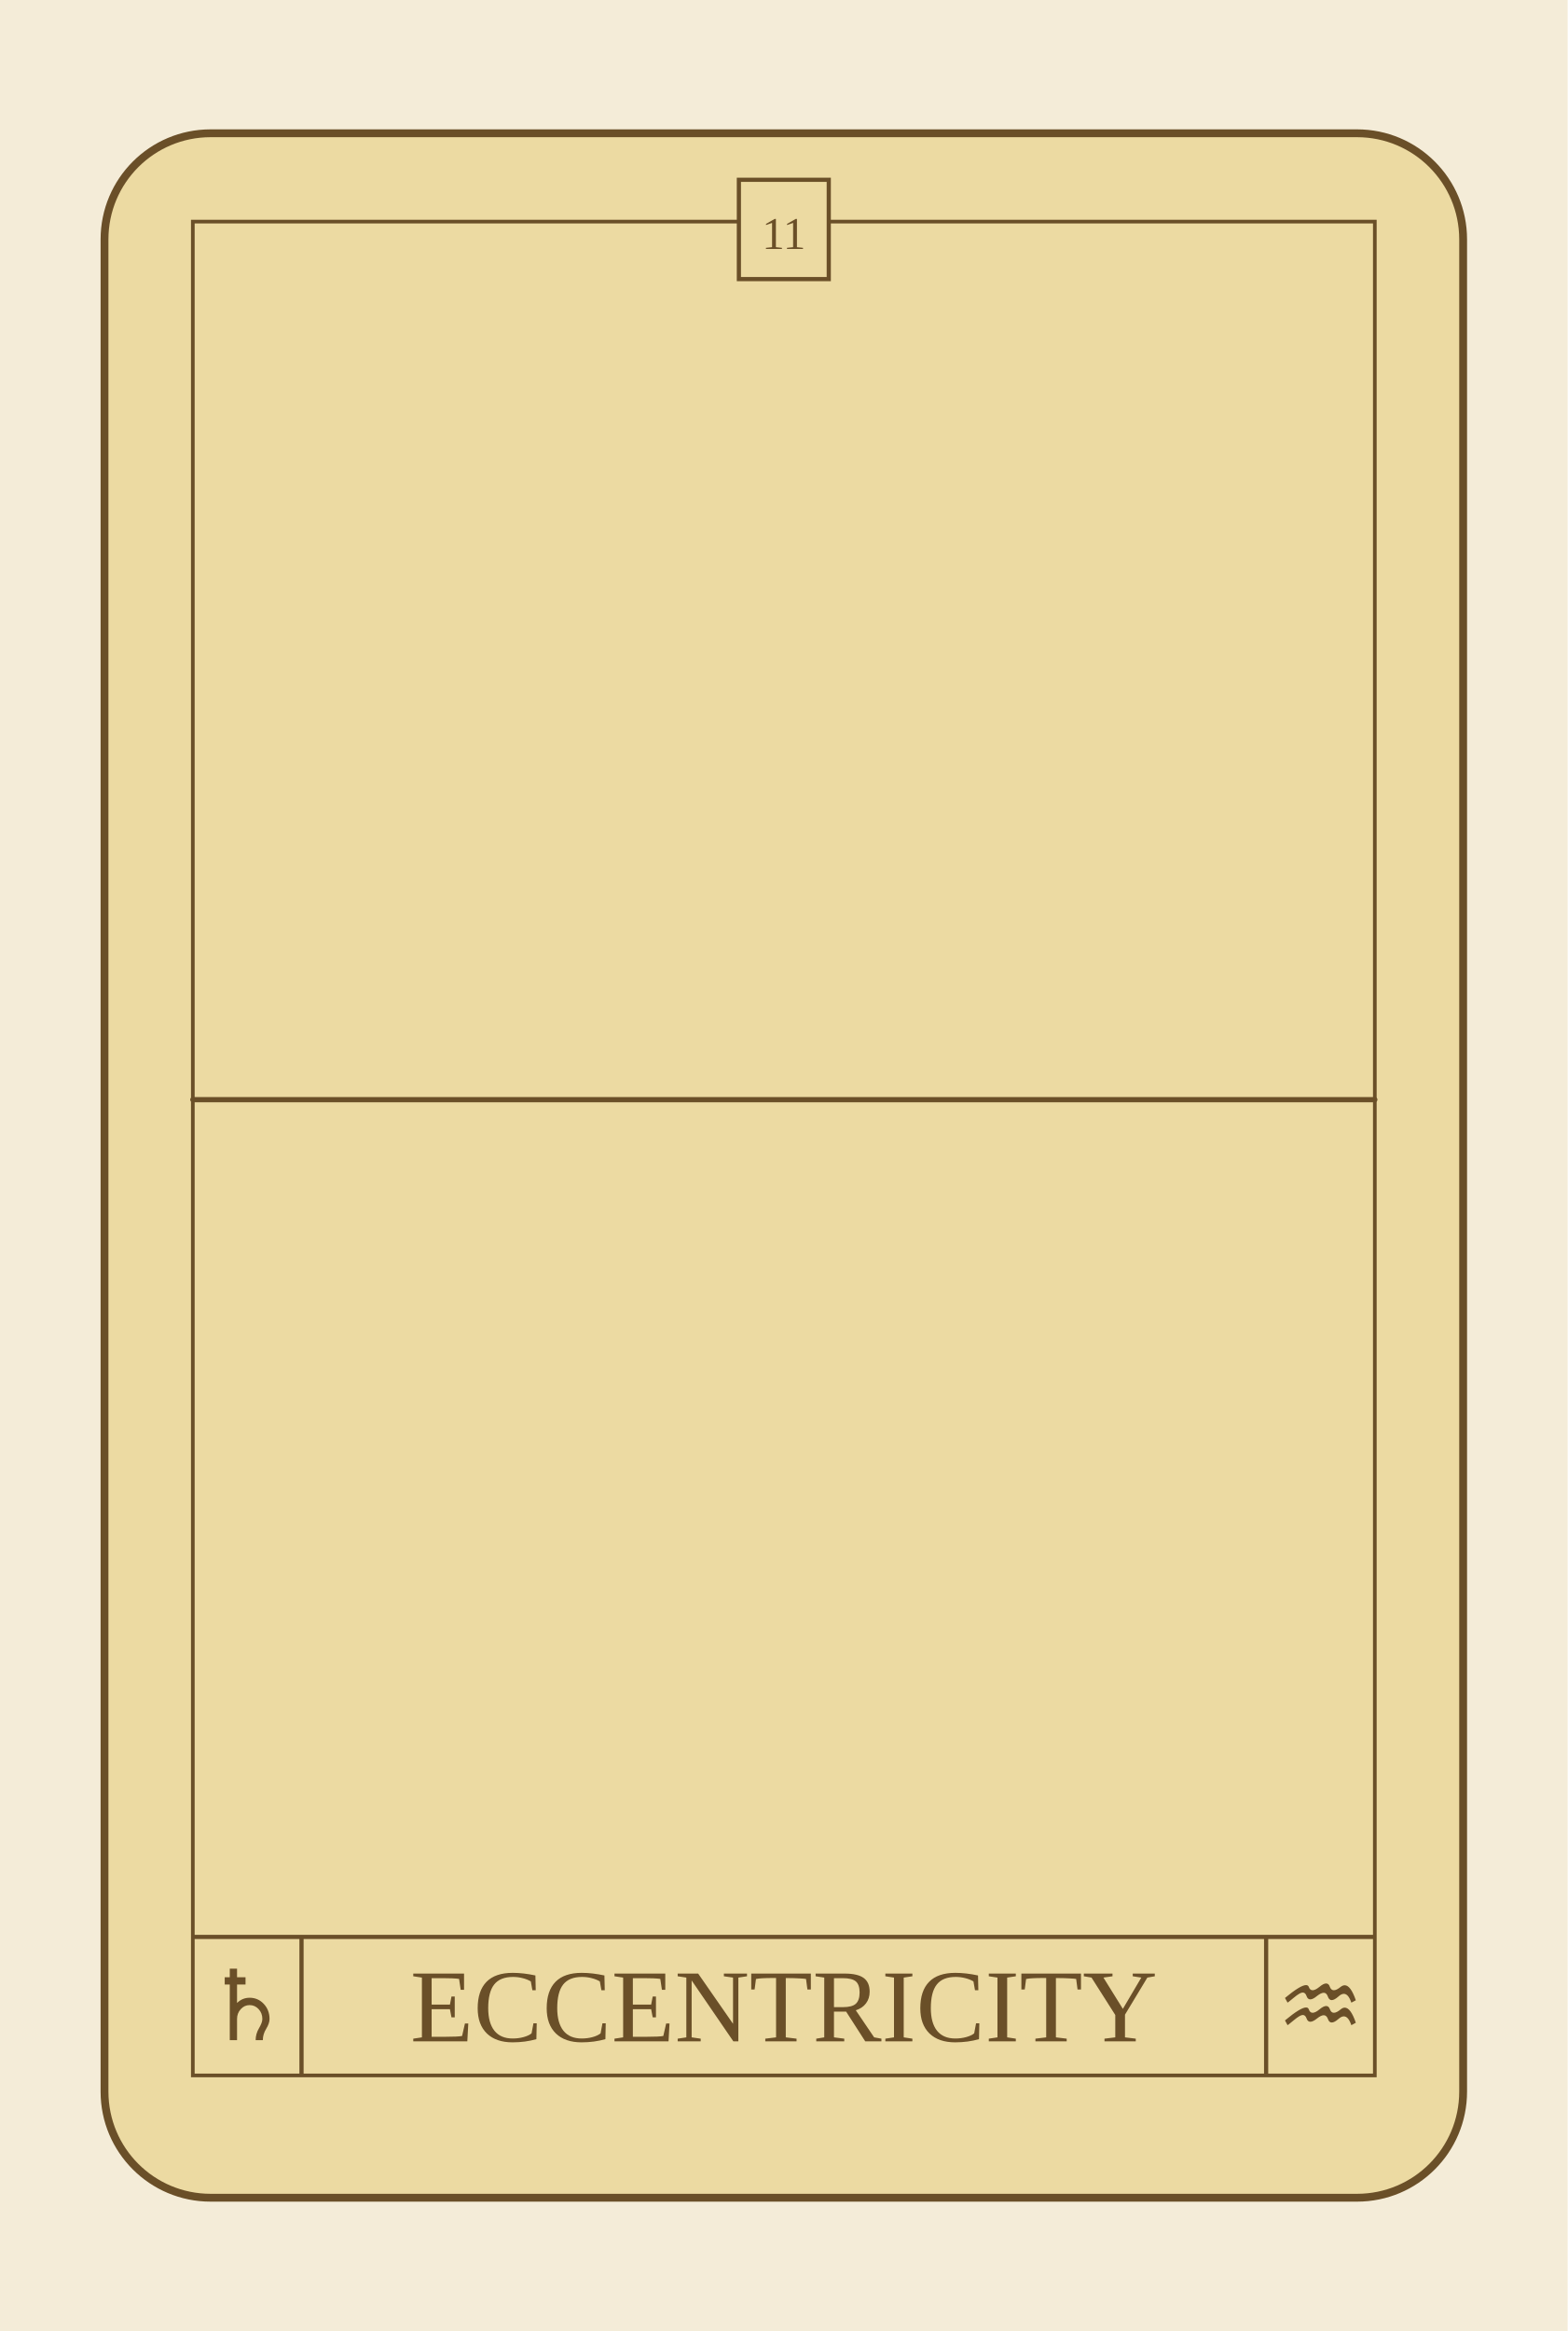
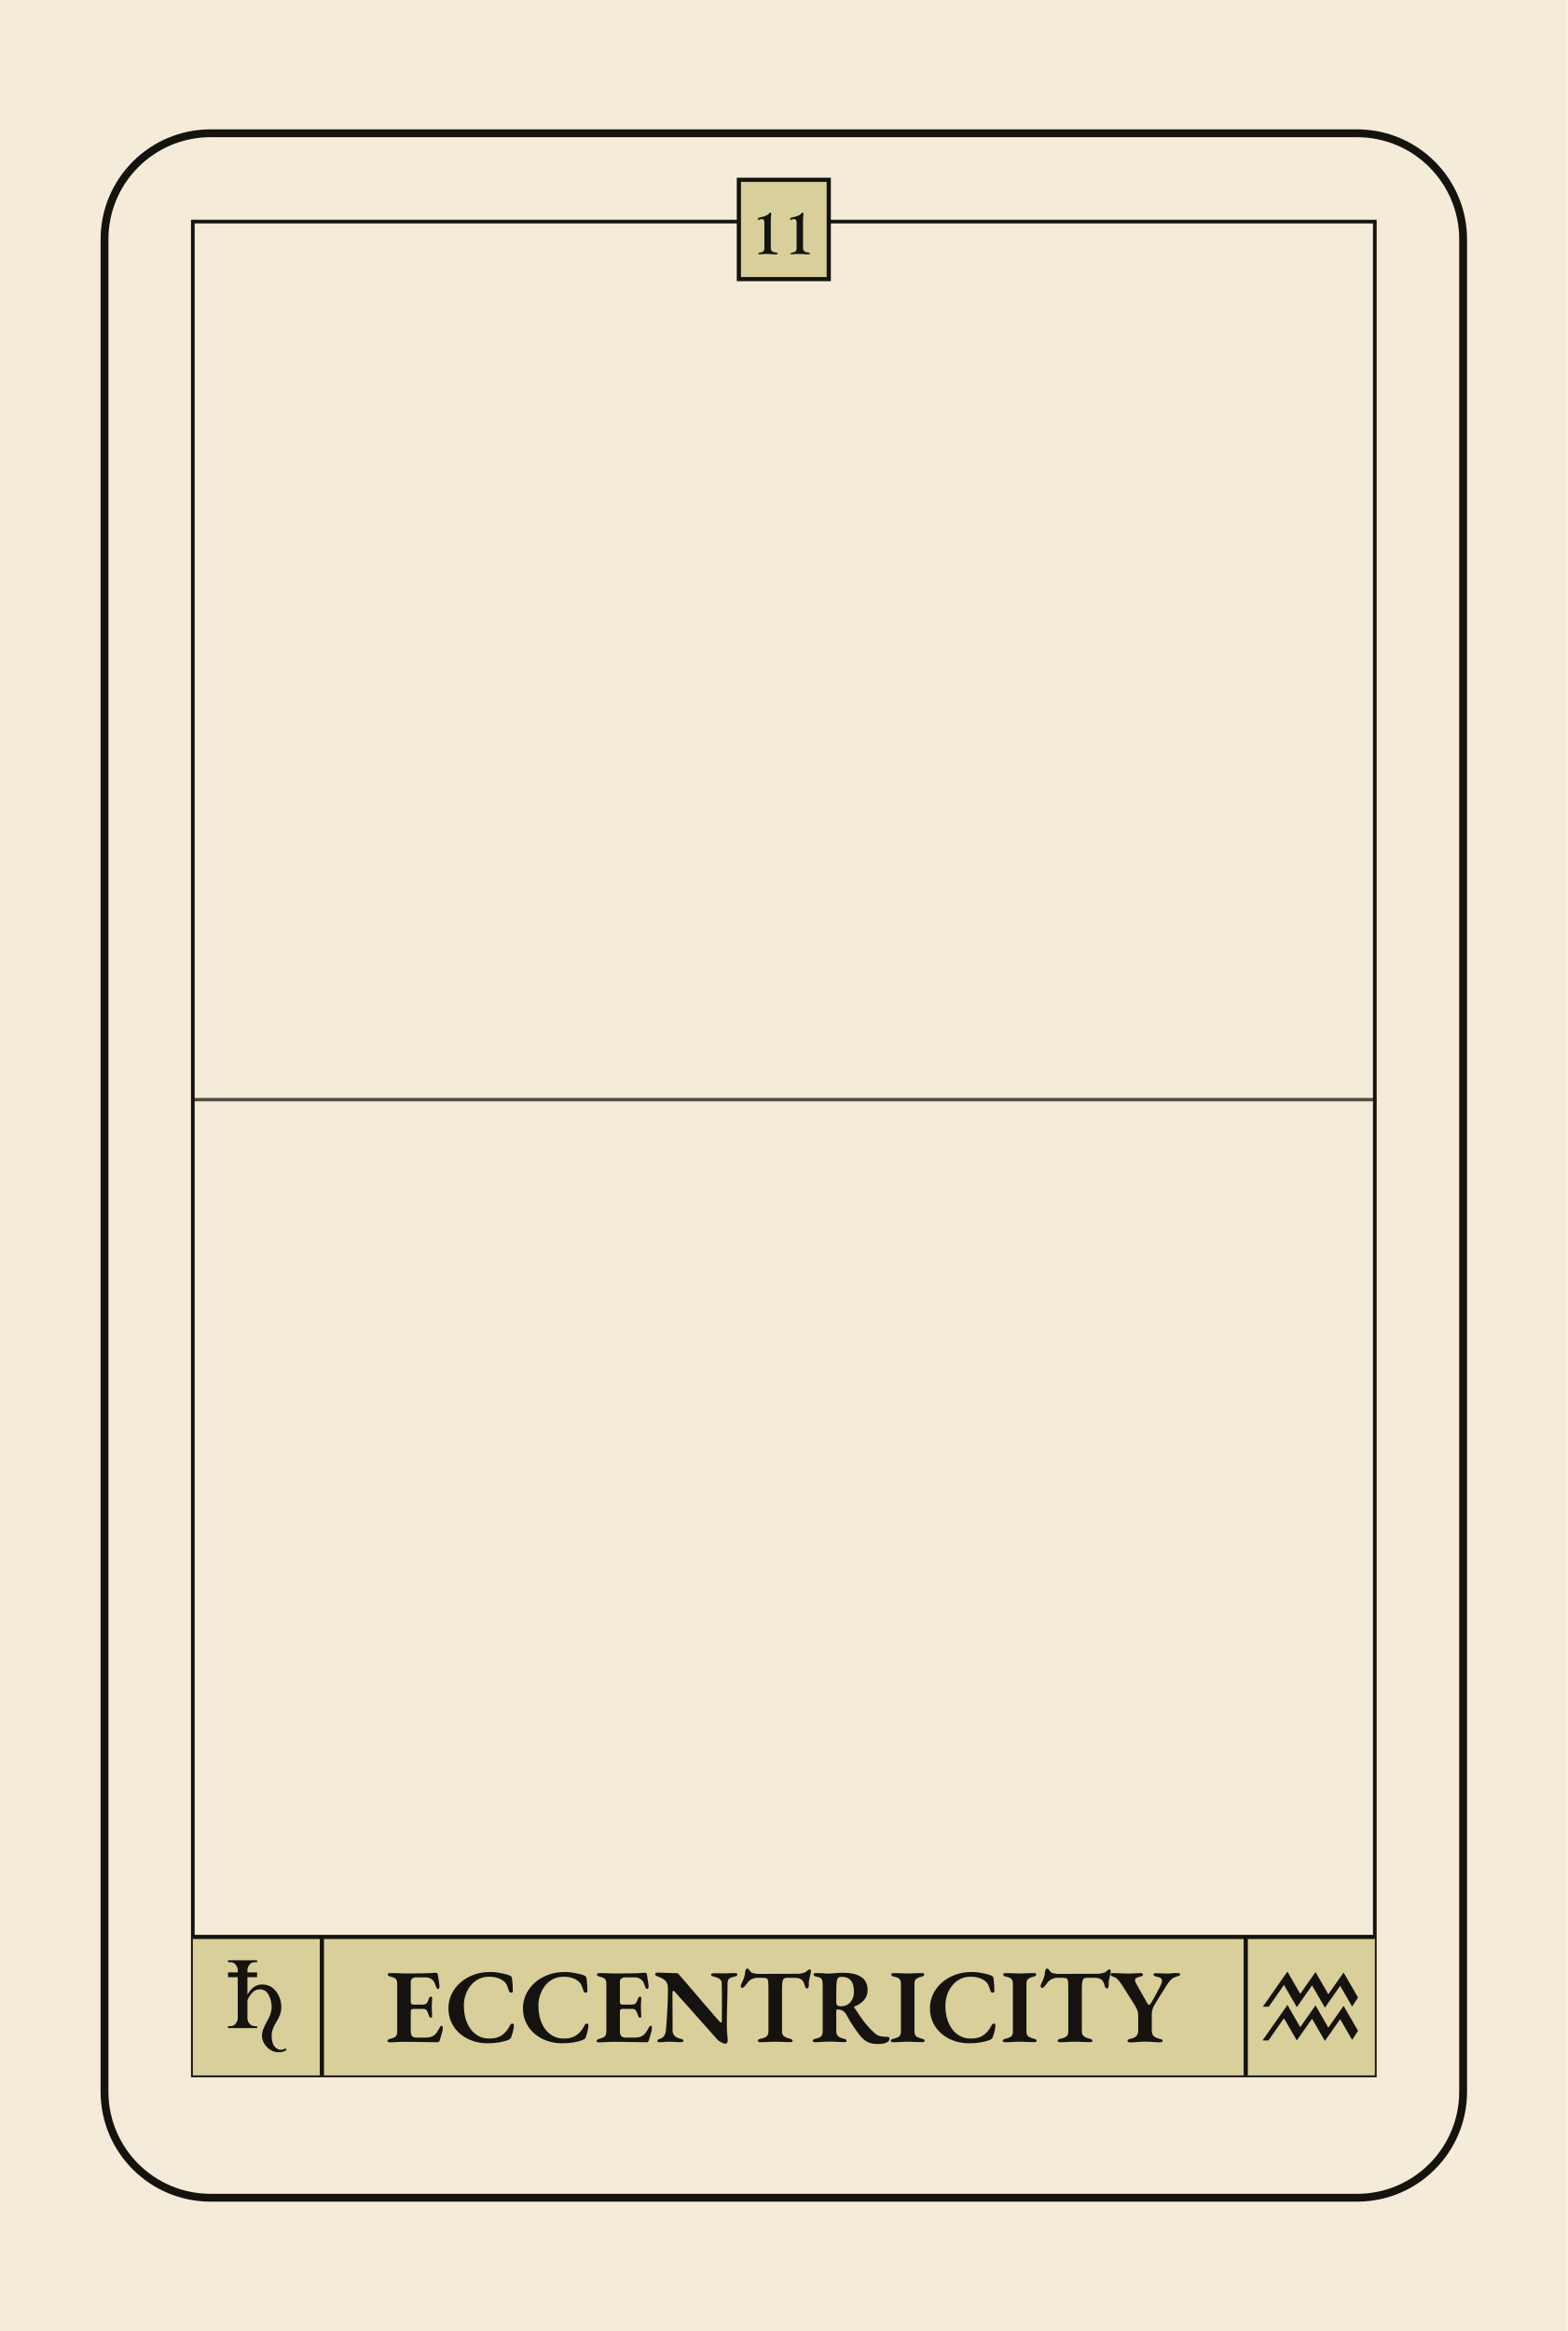
- <svg xmlns="http://www.w3.org/2000/svg" viewBox="0 0 300 446" font-family="Georgia, 'Times New Roman', serif">
+ <svg xmlns="http://www.w3.org/2000/svg" viewBox="0 0 300 446">
  <rect width="300" height="446" fill="#f4ecd8" />
-   <rect x="20.0" y="25.5" width="260" height="395" rx="20.3" fill="#ecdaa2" stroke="#6a4f28" stroke-width="1.5" />
-   <rect x="36.9" y="42.4" width="226.2" height="354.7" fill="none" stroke="#6a4f28" stroke-width="0.7" />
-   <g fill="none" stroke="#6a4f28" stroke-width="1.0" stroke-linecap="round" stroke-linejoin="round">
+   <rect x="20.0" y="25.5" width="260" height="395" rx="20.3" fill="#f4ecd8" stroke="#15130f" stroke-width="1.5" />
+   <rect x="36.9" y="42.4" width="226.2" height="354.7" fill="none" stroke="#15130f" stroke-width="0.7" />
+   <g fill="none" stroke="#15130f" stroke-width="0.65" stroke-opacity="0.72" stroke-linecap="round" stroke-linejoin="round">
    <line x1="36.9" y1="210.4" x2="263.1" y2="210.4" />
  </g>
-   <g fill="none" stroke="#6a4f28" stroke-width="0.8">
+   <path d="M36.9,370.6 H263.1 V397.1 H36.9 Z" fill="#d9cf9a" />
+   <g fill="none" stroke="#15130f" stroke-width="0.8">
    <line x1="36.9" y1="370.6" x2="263.1" y2="370.6" />
-     <line x1="57.7" y1="370.6" x2="57.7" y2="397.1" />
-     <line x1="242.3" y1="370.6" x2="242.3" y2="397.1" />
+     <line x1="61.6" y1="370.6" x2="61.6" y2="397.1" />
+     <line x1="238.4" y1="370.6" x2="238.4" y2="397.1" />
  </g>
-   <rect x="141.4" y="34.4" width="17.2" height="19.0" fill="#ecdaa2" stroke="#6a4f28" stroke-width="0.8" />
-   <text x="150.0" y="44.7" text-anchor="middle" dominant-baseline="central" font-size="8.7" fill="#6a4f28">11</text>
-   <text x="47.30" y="383.87" text-anchor="middle" dominant-baseline="central" font-family="'Segoe UI Symbol','Apple Symbols','DejaVu Sans',sans-serif" font-size="18.72" fill="#6a4f28">♄</text>
-   <text x="252.70" y="383.87" text-anchor="middle" dominant-baseline="central" font-family="'Segoe UI Symbol','Apple Symbols','DejaVu Sans',sans-serif" font-size="18.72" fill="#6a4f28">♒</text>
-   <text x="150.0" y="383.9" text-anchor="middle" dominant-baseline="central" font-size="19.8" fill="#6a4f28">ECCENTRICITY</text>
+   <rect x="141.4" y="34.4" width="17.2" height="19.0" fill="#d9cf9a" stroke="#15130f" stroke-width="0.8" />
+   <path d="M649.0 1092V235L647.0 193L657.0 137Q686.0 59 825.0 52Q867.0 50 867.0 28Q867.0 -7 780.0 -7Q761.0 -7 652.0 2Q595.0 7 494.0 7Q394.0 7 322.0 -2Q293.0 -5 280.0 -5Q255.0 -5 255.0 20Q255.0 41 281.0 45Q384.0 61 415.0 92.0Q446.0 123 446.0 210L445.0 248V1010Q445.0 1115 363.0 1115Q331.0 1115 306.0 1104L281.0 1093Q270.0 1089 261.0 1089Q235.0 1089 235.0 1113Q235.0 1137 260.0 1150.0Q285.0 1163 362.0 1180Q506.0 1211 567.0 1267L614.0 1310Q625.0 1320 641.0 1320Q661.0 1320 661.0 1282Q661.0 1271 659.0 1243L651.0 1153Q649.0 1126 649.0 1092ZM1673.0 1092V235L1671.0 193L1681.0 137Q1710.0 59 1849.0 52Q1891.0 50 1891.0 28Q1891.0 -7 1804.0 -7Q1785.0 -7 1676.0 2Q1619.0 7 1518.0 7Q1418.0 7 1346.0 -2Q1317.0 -5 1304.0 -5Q1279.0 -5 1279.0 20Q1279.0 41 1305.0 45Q1408.0 61 1439.0 92.0Q1470.0 123 1470.0 210L1469.0 248V1010Q1469.0 1115 1387.0 1115Q1355.0 1115 1330.0 1104L1305.0 1093Q1294.0 1089 1285.0 1089Q1259.0 1089 1259.0 1113Q1259.0 1137 1284.0 1150.0Q1309.0 1163 1386.0 1180Q1530.0 1211 1591.0 1267L1638.0 1310Q1649.0 1320 1665.0 1320Q1685.0 1320 1685.0 1282Q1685.0 1271 1683.0 1243L1675.0 1153Q1673.0 1126 1673.0 1092Z" transform="matrix(0.006024 0 0 -0.006024 143.60 48.63)" fill="#15130f" />
+   <path d="M450.0 1050V690Q569.0 900 750.0 900Q934.0 900 1042.0 757.0Q1150.0 614 1150.0 429Q1150.0 290 1050.0 130.5Q950.0 -29 950.0 -150Q950.0 -420 1132.0 -450Q1179.0 -450 1240.0 -420L1260.0 -450Q1183.0 -500 1102.0 -500Q954.0 -500 852.0 -391.0Q750.0 -282 750.0 -150Q750.0 -44 850.0 129.5Q950.0 303 950.0 429Q950.0 573 887.5 686.5Q825.0 800 706.0 800Q551.0 800 450.0 576V200Q450.0 150 490.0 95.0Q530.0 40 600.0 40H650.0V0H50.0V40H100.0Q170.0 40 210.0 95.0Q250.0 150 250.0 200V1050H50.0V1150H250.0V1200Q250.0 1250 210.0 1305.0Q170.0 1360 100.0 1360H50.0V1400H650.0V1360H600.0Q530.0 1360 490.0 1305.0Q450.0 1250 450.0 1200V1150H650.0V1050Z" transform="matrix(0.009268 0 0 -0.009268 43.18 388.04)" fill="#15130f" />
+   <path d="M56.0 700 567.0 1430 833.0 968 1150.0 1420 1416.0 959 1733.0 1410 2033.0 891 1910.0 704 1662.0 1134 1345.0 682 1078.0 1143 762.0 692 495.0 1153 179.0 700ZM50.0 0 567.0 738 833.0 276 1150.0 728 1416.0 267 1733.0 718 2033.0 199 1910.0 12 1662.0 442 1345.0 -10 1078.0 451 762.0 0 495.0 461 173.0 0Z" transform="matrix(0.009217 0 0 -0.009217 241.15 390.41)" fill="#15130f" />
+   <path d="M49.0 -5Q38.0 -5 31.5 -1.0Q25.0 3 25.0 9Q25.0 22 51.0 28Q87.0 37 102.5 50.5Q118.0 64 118.0 97V550Q118.0 584 104.5 598.0Q91.0 612 54.0 620Q40.0 623 34.0 628.5Q28.0 634 28.0 640Q28.0 647 34.5 650.5Q41.0 654 52.0 654Q81.0 654 107.5 653.0Q134.0 652 159.0 651.0Q184.0 650 211.0 650Q257.0 650 308.5 651.0Q360.0 652 401.0 652Q434.0 653 455.5 655.0Q477.0 657 481.0 657Q488.0 657 495.5 654.0Q503.0 651 504.0 642Q508.0 609 514.0 577.0Q520.0 545 520.0 521Q520.0 512 515.5 507.5Q511.0 503 506.0 503Q501.0 503 497.0 506.5Q493.0 510 490.0 517Q482.0 540 475.0 557.0Q468.0 574 459.0 583Q446.0 597 429.0 605.0Q412.0 613 388.0 613H295.0Q277.0 613 262.0 602.5Q247.0 592 247.0 573V377Q247.0 366 253.5 360.0Q260.0 354 269.0 354H361.0Q388.0 354 399.5 369.0Q411.0 384 419.0 410Q426.0 430 438.0 430Q443.0 430 447.0 424.5Q451.0 419 451.0 410Q450.0 400 449.0 386.0Q448.0 372 447.5 358.0Q447.0 344 447.0 333Q447.0 321 447.5 306.0Q448.0 291 448.5 276.5Q449.0 262 450.0 252Q451.0 241 448.5 235.0Q446.0 229 440.0 229Q424.0 229 417.0 257Q409.0 285 398.0 299.0Q387.0 313 368.0 313H274.0Q261.0 313 254.0 308.0Q247.0 303 247.0 289V99Q247.0 66 261.0 53.0Q275.0 40 304.0 40H386.0Q411.0 40 431.5 45.0Q452.0 50 467.0 61Q484.0 73 497.5 93.5Q511.0 114 524.0 139Q528.0 147 532.0 149.5Q536.0 152 542.0 152Q547.0 151 549.5 146.0Q552.0 141 552.0 135Q552.0 121 547.0 99.0Q542.0 77 534.5 53.5Q527.0 30 521.0 10Q518.0 3 513.0 -0.5Q508.0 -4 501.0 -4Q477.0 -4 439.5 -3.5Q402.0 -3 358.0 -2.0Q314.0 -1 268.0 -0.5Q222.0 0 180.0 0Q159.0 0 137.5 -1.0Q116.0 -2 94.0 -3.5Q72.0 -5 49.0 -5ZM976.0 -14Q901.0 -14 834.0 9.5Q767.0 33 715.5 77.0Q664.0 121 634.5 182.5Q605.0 244 605.0 319Q605.0 389 634.0 451.0Q663.0 513 716.0 561.0Q769.0 609 842.5 636.5Q916.0 664 1004.0 664Q1038.0 664 1068.5 659.5Q1099.0 655 1128.0 648.5Q1157.0 642 1185.0 632Q1196.0 628 1202.5 621.0Q1209.0 614 1210.0 602Q1214.0 572 1216.0 542.5Q1218.0 513 1218.0 484Q1219.0 474 1211.0 469.5Q1203.0 465 1194.0 468.5Q1185.0 472 1181.0 483Q1173.0 511 1162.5 535.5Q1152.0 560 1131.0 577Q1108.0 596 1073.0 607.5Q1038.0 619 991.0 619Q937.0 619 893.0 597.0Q849.0 575 817.5 536.0Q786.0 497 769.0 448.0Q752.0 399 752.0 345Q752.0 281 767.5 224.0Q783.0 167 814.5 123.5Q846.0 80 891.0 55.5Q936.0 31 994.0 31Q1068.0 31 1114.0 63.0Q1160.0 95 1192.0 158Q1200.0 174 1214.0 173.5Q1228.0 173 1228.0 157Q1228.0 145 1225.0 127.0Q1222.0 109 1216.5 88.5Q1211.0 68 1204.0 48Q1200.0 36 1194.0 30.0Q1188.0 24 1176.0 19Q1138.0 3 1086.5 -5.5Q1035.0 -14 976.0 -14ZM1685.0 -14Q1610.0 -14 1543.0 9.5Q1476.0 33 1424.5 77.0Q1373.0 121 1343.5 182.5Q1314.0 244 1314.0 319Q1314.0 389 1343.0 451.0Q1372.0 513 1425.0 561.0Q1478.0 609 1551.5 636.5Q1625.0 664 1713.0 664Q1747.0 664 1777.5 659.5Q1808.0 655 1837.0 648.5Q1866.0 642 1894.0 632Q1905.0 628 1911.5 621.0Q1918.0 614 1919.0 602Q1923.0 572 1925.0 542.5Q1927.0 513 1927.0 484Q1928.0 474 1920.0 469.5Q1912.0 465 1903.0 468.5Q1894.0 472 1890.0 483Q1882.0 511 1871.5 535.5Q1861.0 560 1840.0 577Q1817.0 596 1782.0 607.5Q1747.0 619 1700.0 619Q1646.0 619 1602.0 597.0Q1558.0 575 1526.5 536.0Q1495.0 497 1478.0 448.0Q1461.0 399 1461.0 345Q1461.0 281 1476.5 224.0Q1492.0 167 1523.5 123.5Q1555.0 80 1600.0 55.5Q1645.0 31 1703.0 31Q1777.0 31 1823.0 63.0Q1869.0 95 1901.0 158Q1909.0 174 1923.0 173.5Q1937.0 173 1937.0 157Q1937.0 145 1934.0 127.0Q1931.0 109 1925.5 88.5Q1920.0 68 1913.0 48Q1909.0 36 1903.0 30.0Q1897.0 24 1885.0 19Q1847.0 3 1795.5 -5.5Q1744.0 -14 1685.0 -14ZM2038.0 -5Q2027.0 -5 2020.5 -1.0Q2014.0 3 2014.0 9Q2014.0 22 2040.0 28Q2076.0 37 2091.5 50.5Q2107.0 64 2107.0 97V550Q2107.0 584 2093.5 598.0Q2080.0 612 2043.0 620Q2029.0 623 2023.0 628.5Q2017.0 634 2017.0 640Q2017.0 647 2023.5 650.5Q2030.0 654 2041.0 654Q2070.0 654 2096.5 653.0Q2123.0 652 2148.0 651.0Q2173.0 650 2200.0 650Q2246.0 650 2297.5 651.0Q2349.0 652 2390.0 652Q2423.0 653 2444.5 655.0Q2466.0 657 2470.0 657Q2477.0 657 2484.5 654.0Q2492.0 651 2493.0 642Q2497.0 609 2503.0 577.0Q2509.0 545 2509.0 521Q2509.0 512 2504.5 507.5Q2500.0 503 2495.0 503Q2490.0 503 2486.0 506.5Q2482.0 510 2479.0 517Q2471.0 540 2464.0 557.0Q2457.0 574 2448.0 583Q2435.0 597 2418.0 605.0Q2401.0 613 2377.0 613H2284.0Q2266.0 613 2251.0 602.5Q2236.0 592 2236.0 573V377Q2236.0 366 2242.5 360.0Q2249.0 354 2258.0 354H2350.0Q2377.0 354 2388.5 369.0Q2400.0 384 2408.0 410Q2415.0 430 2427.0 430Q2432.0 430 2436.0 424.5Q2440.0 419 2440.0 410Q2439.0 400 2438.0 386.0Q2437.0 372 2436.5 358.0Q2436.0 344 2436.0 333Q2436.0 321 2436.5 306.0Q2437.0 291 2437.5 276.5Q2438.0 262 2439.0 252Q2440.0 241 2437.5 235.0Q2435.0 229 2429.0 229Q2413.0 229 2406.0 257Q2398.0 285 2387.0 299.0Q2376.0 313 2357.0 313H2263.0Q2250.0 313 2243.0 308.0Q2236.0 303 2236.0 289V99Q2236.0 66 2250.0 53.0Q2264.0 40 2293.0 40H2375.0Q2400.0 40 2420.5 45.0Q2441.0 50 2456.0 61Q2473.0 73 2486.5 93.5Q2500.0 114 2513.0 139Q2517.0 147 2521.0 149.5Q2525.0 152 2531.0 152Q2536.0 151 2538.5 146.0Q2541.0 141 2541.0 135Q2541.0 121 2536.0 99.0Q2531.0 77 2523.5 53.5Q2516.0 30 2510.0 10Q2507.0 3 2502.0 -0.5Q2497.0 -4 2490.0 -4Q2466.0 -4 2428.5 -3.5Q2391.0 -3 2347.0 -2.0Q2303.0 -1 2257.0 -0.5Q2211.0 0 2169.0 0Q2148.0 0 2126.5 -1.0Q2105.0 -2 2083.0 -3.5Q2061.0 -5 2038.0 -5ZM3236.0 -18Q3224.0 -18 3196.0 -3.0Q3168.0 12 3139.0 49Q3122.0 68 3097.5 95.5Q3073.0 123 3043.5 156.0Q3014.0 189 2982.0 225.0Q2950.0 261 2918.5 297.0Q2887.0 333 2857.0 366.0Q2827.0 399 2802.0 426.5Q2777.0 454 2760.0 474Q2756.0 479 2751.5 482.5Q2747.0 486 2744.0 486Q2740.0 486 2738.0 479.0Q2736.0 472 2736.0 466Q2736.0 420 2736.5 357.0Q2737.0 294 2737.0 229.0Q2737.0 164 2737.0 109Q2737.0 78 2755.0 58.0Q2773.0 38 2812.0 29Q2824.0 27 2832.5 22.5Q2841.0 18 2841.0 10Q2841.0 3 2833.0 0.0Q2825.0 -3 2815.0 -3Q2788.0 -3 2772.0 -2.0Q2756.0 -1 2743.0 0.0Q2730.0 1 2710.0 1Q2689.0 1 2672.5 0.0Q2656.0 -1 2643.0 -2.5Q2630.0 -4 2618.0 -4Q2608.0 -4 2600.0 -0.5Q2592.0 3 2592.0 9Q2592.0 17 2599.5 21.5Q2607.0 26 2620.0 30Q2646.0 38 2658.5 59.5Q2671.0 81 2674.0 111Q2678.0 149 2682.0 210.5Q2686.0 272 2689.5 349.0Q2693.0 426 2693.0 508Q2693.0 560 2666.5 583.0Q2640.0 606 2600.0 620Q2593.0 622 2582.0 628.0Q2571.0 634 2571.0 643Q2571.0 652 2579.0 655.0Q2587.0 658 2596.0 658Q2617.0 658 2638.0 657.0Q2659.0 656 2680.5 655.5Q2702.0 655 2725.5 654.0Q2749.0 653 2776.0 653Q2785.0 653 2789.5 649.5Q2794.0 646 2798.0 640Q2814.0 621 2839.0 592.5Q2864.0 564 2893.5 529.5Q2923.0 495 2955.5 457.0Q2988.0 419 3020.5 381.0Q3053.0 343 3083.0 308.5Q3113.0 274 3137.5 245.5Q3162.0 217 3178.0 199Q3182.0 195 3187.5 189.0Q3193.0 183 3197.0 183Q3205.0 183 3206.0 200Q3206.0 226 3206.0 266.5Q3206.0 307 3206.5 356.5Q3207.0 406 3206.5 458.0Q3206.0 510 3205.0 558Q3204.0 583 3184.5 597.5Q3165.0 612 3136.0 618Q3124.0 621 3113.5 625.5Q3103.0 630 3103.0 639Q3103.0 646 3113.5 649.0Q3124.0 652 3133.0 652Q3153.0 652 3166.5 652.0Q3180.0 652 3192.0 651.5Q3204.0 651 3217.0 651Q3239.0 651 3253.0 651.5Q3267.0 652 3283.5 653.0Q3300.0 654 3327.0 654Q3339.0 654 3346.5 650.5Q3354.0 647 3354.0 641Q3354.0 626 3325.0 620Q3290.0 613 3275.5 601.0Q3261.0 589 3260.0 561Q3260.0 536 3259.5 497.0Q3259.0 458 3258.0 412.0Q3257.0 366 3255.5 318.0Q3254.0 270 3253.5 224.0Q3253.0 178 3253.0 141Q3253.0 117 3255.0 92.0Q3257.0 67 3259.5 47.5Q3262.0 28 3262.0 20Q3262.0 -2 3255.0 -10.0Q3248.0 -18 3236.0 -18ZM3573.0 -4Q3563.0 -4 3555.5 -0.5Q3548.0 3 3548.0 9Q3548.0 17 3555.0 22.0Q3562.0 27 3575.0 29Q3613.0 37 3631.0 51.5Q3649.0 66 3649.0 99V504Q3649.0 545 3647.0 566.0Q3645.0 587 3641.5 594.5Q3638.0 602 3631.0 603Q3621.0 607 3606.0 608.0Q3591.0 609 3577.0 609H3546.0Q3517.0 609 3490.0 595.5Q3463.0 582 3448.0 559Q3444.0 553 3435.5 542.0Q3427.0 531 3417.5 522.0Q3408.0 513 3398.0 513Q3391.0 513 3388.5 518.0Q3386.0 523 3386.0 529Q3386.0 541 3392.0 553Q3409.0 587 3417.5 612.5Q3426.0 638 3429.0 673Q3431.0 688 3437.5 692.5Q3444.0 697 3451.0 697Q3457.0 697 3465.5 684.5Q3474.0 672 3481.0 664Q3490.0 655 3513.0 650.5Q3536.0 646 3552.0 646L3921.0 647Q3949.0 647 3968.0 651.5Q3987.0 656 3998.0 661Q4013.0 670 4022.0 679.5Q4031.0 689 4043.0 689Q4048.0 689 4050.5 683.5Q4053.0 678 4053.0 670Q4053.0 665 4052.0 658.5Q4051.0 652 4050.0 647Q4046.0 628 4042.0 613.5Q4038.0 599 4035.5 586.5Q4033.0 574 4033.0 558V541Q4033.0 527 4029.0 517.0Q4025.0 507 4016.0 507Q4008.0 507 4002.5 516.5Q3997.0 526 3991.0 546Q3982.0 578 3961.0 593.5Q3940.0 609 3895.0 609H3827.0Q3808.0 609 3797.5 602.0Q3787.0 595 3782.5 571.5Q3778.0 548 3778.0 499V100Q3778.0 68 3796.0 53.5Q3814.0 39 3853.0 29Q3865.0 26 3872.0 22.0Q3879.0 18 3879.0 10Q3879.0 3 3872.5 0.0Q3866.0 -3 3856.0 -3Q3832.0 -3 3808.0 -2.0Q3784.0 -1 3760.5 0.0Q3737.0 1 3715.0 1Q3693.0 1 3669.5 0.0Q3646.0 -1 3621.5 -2.5Q3597.0 -4 3573.0 -4ZM4693.0 -21Q4650.0 -21 4618.0 -11.5Q4586.0 -2 4563.0 16.0Q4540.0 34 4521.0 58Q4499.0 88 4478.0 116.5Q4457.0 145 4435.5 179.5Q4414.0 214 4388.0 262Q4375.0 285 4355.0 296Q4342.0 303 4328.5 306.0Q4315.0 309 4306.0 309Q4300.0 310 4297.0 304.0Q4294.0 298 4294.0 289V103Q4294.0 72 4310.5 55.0Q4327.0 38 4367.0 29Q4380.0 27 4386.0 22.5Q4392.0 18 4392.0 10Q4392.0 3 4386.5 0.0Q4381.0 -3 4370.0 -3Q4347.0 -3 4323.0 -1.5Q4299.0 0 4276.5 1.0Q4254.0 2 4234.0 2Q4212.0 2 4188.5 1.0Q4165.0 0 4141.0 -2.0Q4117.0 -4 4093.0 -4Q4084.0 -4 4077.0 -0.5Q4070.0 3 4070.0 9Q4070.0 24 4095.0 29Q4133.0 37 4149.0 51.0Q4165.0 65 4165.0 98V540Q4165.0 569 4160.5 584.5Q4156.0 600 4143.0 608.0Q4130.0 616 4104.0 620Q4090.0 622 4084.0 628.0Q4078.0 634 4078.0 640Q4078.0 647 4084.5 650.5Q4091.0 654 4102.0 654Q4132.0 654 4150.0 653.0Q4168.0 652 4184.5 650.5Q4201.0 649 4224.0 649Q4246.0 649 4263.0 651.0Q4280.0 653 4301.0 655.0Q4322.0 657 4355.0 657Q4470.0 657 4531.0 617.0Q4592.0 577 4592.0 495Q4592.0 450 4573.0 418.5Q4554.0 387 4525.5 367.0Q4497.0 347 4467.0 336Q4463.0 335 4463.5 331.0Q4464.0 327 4467.0 324Q4497.0 278 4525.5 236.5Q4554.0 195 4585.5 158.0Q4617.0 121 4654.0 87Q4685.0 58 4717.5 52.5Q4750.0 47 4785.0 47Q4800.0 47 4800.0 32Q4800.0 12 4785.0 0.5Q4770.0 -11 4745.5 -16.0Q4721.0 -21 4693.0 -21ZM4337.0 338Q4378.0 338 4405.5 356.5Q4433.0 375 4447.5 406.0Q4462.0 437 4462.0 475Q4462.0 520 4451.0 551.5Q4440.0 583 4413.5 600.5Q4387.0 618 4341.0 618Q4315.0 618 4305.5 599.5Q4296.0 581 4295.0 525Q4294.0 502 4294.0 464.5Q4294.0 427 4294.0 375Q4294.0 353 4305.5 345.5Q4317.0 338 4337.0 338ZM4835.0 -4Q4826.0 -4 4819.0 -0.5Q4812.0 3 4812.0 9Q4812.0 24 4837.0 29Q4875.0 37 4892.0 51.0Q4909.0 65 4909.0 97V551Q4909.0 584 4895.0 598.0Q4881.0 612 4842.0 620Q4817.0 625 4817.0 641Q4817.0 647 4824.0 650.5Q4831.0 654 4840.0 654Q4864.0 654 4887.0 653.0Q4910.0 652 4931.5 651.0Q4953.0 650 4975.0 650Q4996.0 650 5017.5 651.0Q5039.0 652 5062.0 653.0Q5085.0 654 5109.0 654Q5119.0 654 5125.0 650.5Q5131.0 647 5131.0 640Q5131.0 632 5124.5 627.5Q5118.0 623 5106.0 620Q5066.0 610 5052.0 596.0Q5038.0 582 5038.0 550V98Q5038.0 67 5054.5 53.0Q5071.0 39 5109.0 29Q5122.0 26 5128.5 22.0Q5135.0 18 5135.0 10Q5135.0 3 5129.0 0.0Q5123.0 -3 5113.0 -3Q5089.0 -3 5065.0 -2.0Q5041.0 -1 5018.5 0.0Q4996.0 1 4975.0 1Q4953.0 1 4930.0 0.0Q4907.0 -1 4883.0 -2.5Q4859.0 -4 4835.0 -4ZM5556.0 -14Q5481.0 -14 5414.0 9.5Q5347.0 33 5295.5 77.0Q5244.0 121 5214.5 182.5Q5185.0 244 5185.0 319Q5185.0 389 5214.0 451.0Q5243.0 513 5296.0 561.0Q5349.0 609 5422.5 636.5Q5496.0 664 5584.0 664Q5618.0 664 5648.5 659.5Q5679.0 655 5708.0 648.5Q5737.0 642 5765.0 632Q5776.0 628 5782.5 621.0Q5789.0 614 5790.0 602Q5794.0 572 5796.0 542.5Q5798.0 513 5798.0 484Q5799.0 474 5791.0 469.5Q5783.0 465 5774.0 468.5Q5765.0 472 5761.0 483Q5753.0 511 5742.5 535.5Q5732.0 560 5711.0 577Q5688.0 596 5653.0 607.5Q5618.0 619 5571.0 619Q5517.0 619 5473.0 597.0Q5429.0 575 5397.5 536.0Q5366.0 497 5349.0 448.0Q5332.0 399 5332.0 345Q5332.0 281 5347.5 224.0Q5363.0 167 5394.5 123.5Q5426.0 80 5471.0 55.5Q5516.0 31 5574.0 31Q5648.0 31 5694.0 63.0Q5740.0 95 5772.0 158Q5780.0 174 5794.0 173.5Q5808.0 173 5808.0 157Q5808.0 145 5805.0 127.0Q5802.0 109 5796.5 88.5Q5791.0 68 5784.0 48Q5780.0 36 5774.0 30.0Q5768.0 24 5756.0 19Q5718.0 3 5666.5 -5.5Q5615.0 -14 5556.0 -14ZM5900.0 -4Q5891.0 -4 5884.0 -0.5Q5877.0 3 5877.0 9Q5877.0 24 5902.0 29Q5940.0 37 5957.0 51.0Q5974.0 65 5974.0 97V551Q5974.0 584 5960.0 598.0Q5946.0 612 5907.0 620Q5882.0 625 5882.0 641Q5882.0 647 5889.0 650.5Q5896.0 654 5905.0 654Q5929.0 654 5952.0 653.0Q5975.0 652 5996.5 651.0Q6018.0 650 6040.0 650Q6061.0 650 6082.5 651.0Q6104.0 652 6127.0 653.0Q6150.0 654 6174.0 654Q6184.0 654 6190.0 650.5Q6196.0 647 6196.0 640Q6196.0 632 6189.5 627.5Q6183.0 623 6171.0 620Q6131.0 610 6117.0 596.0Q6103.0 582 6103.0 550V98Q6103.0 67 6119.5 53.0Q6136.0 39 6174.0 29Q6187.0 26 6193.5 22.0Q6200.0 18 6200.0 10Q6200.0 3 6194.0 0.0Q6188.0 -3 6178.0 -3Q6154.0 -3 6130.0 -2.0Q6106.0 -1 6083.5 0.0Q6061.0 1 6040.0 1Q6018.0 1 5995.0 0.0Q5972.0 -1 5948.0 -2.5Q5924.0 -4 5900.0 -4ZM6425.0 -4Q6415.0 -4 6407.5 -0.5Q6400.0 3 6400.0 9Q6400.0 17 6407.0 22.0Q6414.0 27 6427.0 29Q6465.0 37 6483.0 51.5Q6501.0 66 6501.0 99V504Q6501.0 545 6499.0 566.0Q6497.0 587 6493.5 594.5Q6490.0 602 6483.0 603Q6473.0 607 6458.0 608.0Q6443.0 609 6429.0 609H6398.0Q6369.0 609 6342.0 595.5Q6315.0 582 6300.0 559Q6296.0 553 6287.5 542.0Q6279.0 531 6269.5 522.0Q6260.0 513 6250.0 513Q6243.0 513 6240.5 518.0Q6238.0 523 6238.0 529Q6238.0 541 6244.0 553Q6261.0 587 6269.5 612.5Q6278.0 638 6281.0 673Q6283.0 688 6289.5 692.5Q6296.0 697 6303.0 697Q6309.0 697 6317.5 684.5Q6326.0 672 6333.0 664Q6342.0 655 6365.0 650.5Q6388.0 646 6404.0 646L6773.0 647Q6801.0 647 6820.0 651.5Q6839.0 656 6850.0 661Q6865.0 670 6874.0 679.5Q6883.0 689 6895.0 689Q6900.0 689 6902.5 683.5Q6905.0 678 6905.0 670Q6905.0 665 6904.0 658.5Q6903.0 652 6902.0 647Q6898.0 628 6894.0 613.5Q6890.0 599 6887.5 586.5Q6885.0 574 6885.0 558V541Q6885.0 527 6881.0 517.0Q6877.0 507 6868.0 507Q6860.0 507 6854.5 516.5Q6849.0 526 6843.0 546Q6834.0 578 6813.0 593.5Q6792.0 609 6747.0 609H6679.0Q6660.0 609 6649.5 602.0Q6639.0 595 6634.5 571.5Q6630.0 548 6630.0 499V100Q6630.0 68 6648.0 53.5Q6666.0 39 6705.0 29Q6717.0 26 6724.0 22.0Q6731.0 18 6731.0 10Q6731.0 3 6724.5 0.0Q6718.0 -3 6708.0 -3Q6684.0 -3 6660.0 -2.0Q6636.0 -1 6612.5 0.0Q6589.0 1 6567.0 1Q6545.0 1 6521.5 0.0Q6498.0 -1 6473.5 -2.5Q6449.0 -4 6425.0 -4ZM7092.0 -6Q7079.0 -6 7071.5 -2.0Q7064.0 2 7064.0 9Q7064.0 17 7072.5 21.5Q7081.0 26 7094.0 29Q7132.0 36 7149.0 56.0Q7166.0 76 7166.0 109V251Q7166.0 280 7156.0 303.5Q7146.0 327 7137.0 343L7012.0 540Q7004.0 553 6991.5 569.5Q6979.0 586 6964.0 600.0Q6949.0 614 6930.0 619Q6918.0 623 6910.5 627.5Q6903.0 632 6903.0 640Q6903.0 647 6910.0 650.5Q6917.0 654 6927.0 654Q6963.0 654 6998.5 651.5Q7034.0 649 7074.0 649Q7103.0 649 7129.5 651.5Q7156.0 654 7184.0 654Q7194.0 654 7203.0 650.5Q7212.0 647 7212.0 640Q7212.0 632 7203.0 627.0Q7194.0 622 7182.0 619Q7159.0 614 7147.5 607.0Q7136.0 600 7136.0 586Q7136.0 571 7148.0 551L7247.0 376Q7260.0 351 7269.0 351Q7274.0 351 7279.0 357.0Q7284.0 363 7292.0 376Q7316.0 415 7336.0 453.0Q7356.0 491 7379.0 536Q7385.0 548 7388.5 559.5Q7392.0 571 7392.0 580Q7392.0 600 7376.0 608.5Q7360.0 617 7343.0 619Q7333.0 620 7322.0 626.0Q7311.0 632 7311.0 640Q7311.0 647 7320.0 650.0Q7329.0 653 7340.0 653Q7367.0 653 7387.5 651.0Q7408.0 649 7433.0 649Q7461.0 649 7486.5 652.0Q7512.0 655 7536.0 655Q7548.0 655 7556.5 652.0Q7565.0 649 7565.0 641Q7565.0 632 7553.0 627.5Q7541.0 623 7527.0 619Q7499.0 611 7479.0 592.0Q7459.0 573 7440.0 543Q7423.0 515 7408.0 491.5Q7393.0 468 7379.5 446.5Q7366.0 425 7352.0 402.5Q7338.0 380 7322.0 353Q7312.0 336 7306.5 322.0Q7301.0 308 7298.0 293.0Q7295.0 278 7295.0 258V110Q7295.0 73 7312.0 55.5Q7329.0 38 7367.0 29Q7381.0 26 7389.5 22.0Q7398.0 18 7398.0 9Q7398.0 3 7390.5 -1.0Q7383.0 -5 7371.0 -5Q7347.0 -5 7323.0 -3.0Q7299.0 -1 7276.5 0.5Q7254.0 2 7232.0 2Q7210.0 2 7187.0 0.5Q7164.0 -1 7140.0 -3.5Q7116.0 -6 7092.0 -6Z" transform="matrix(0.02012 0 0 -0.02012 73.64 390.67)" fill="#15130f" />
</svg>
